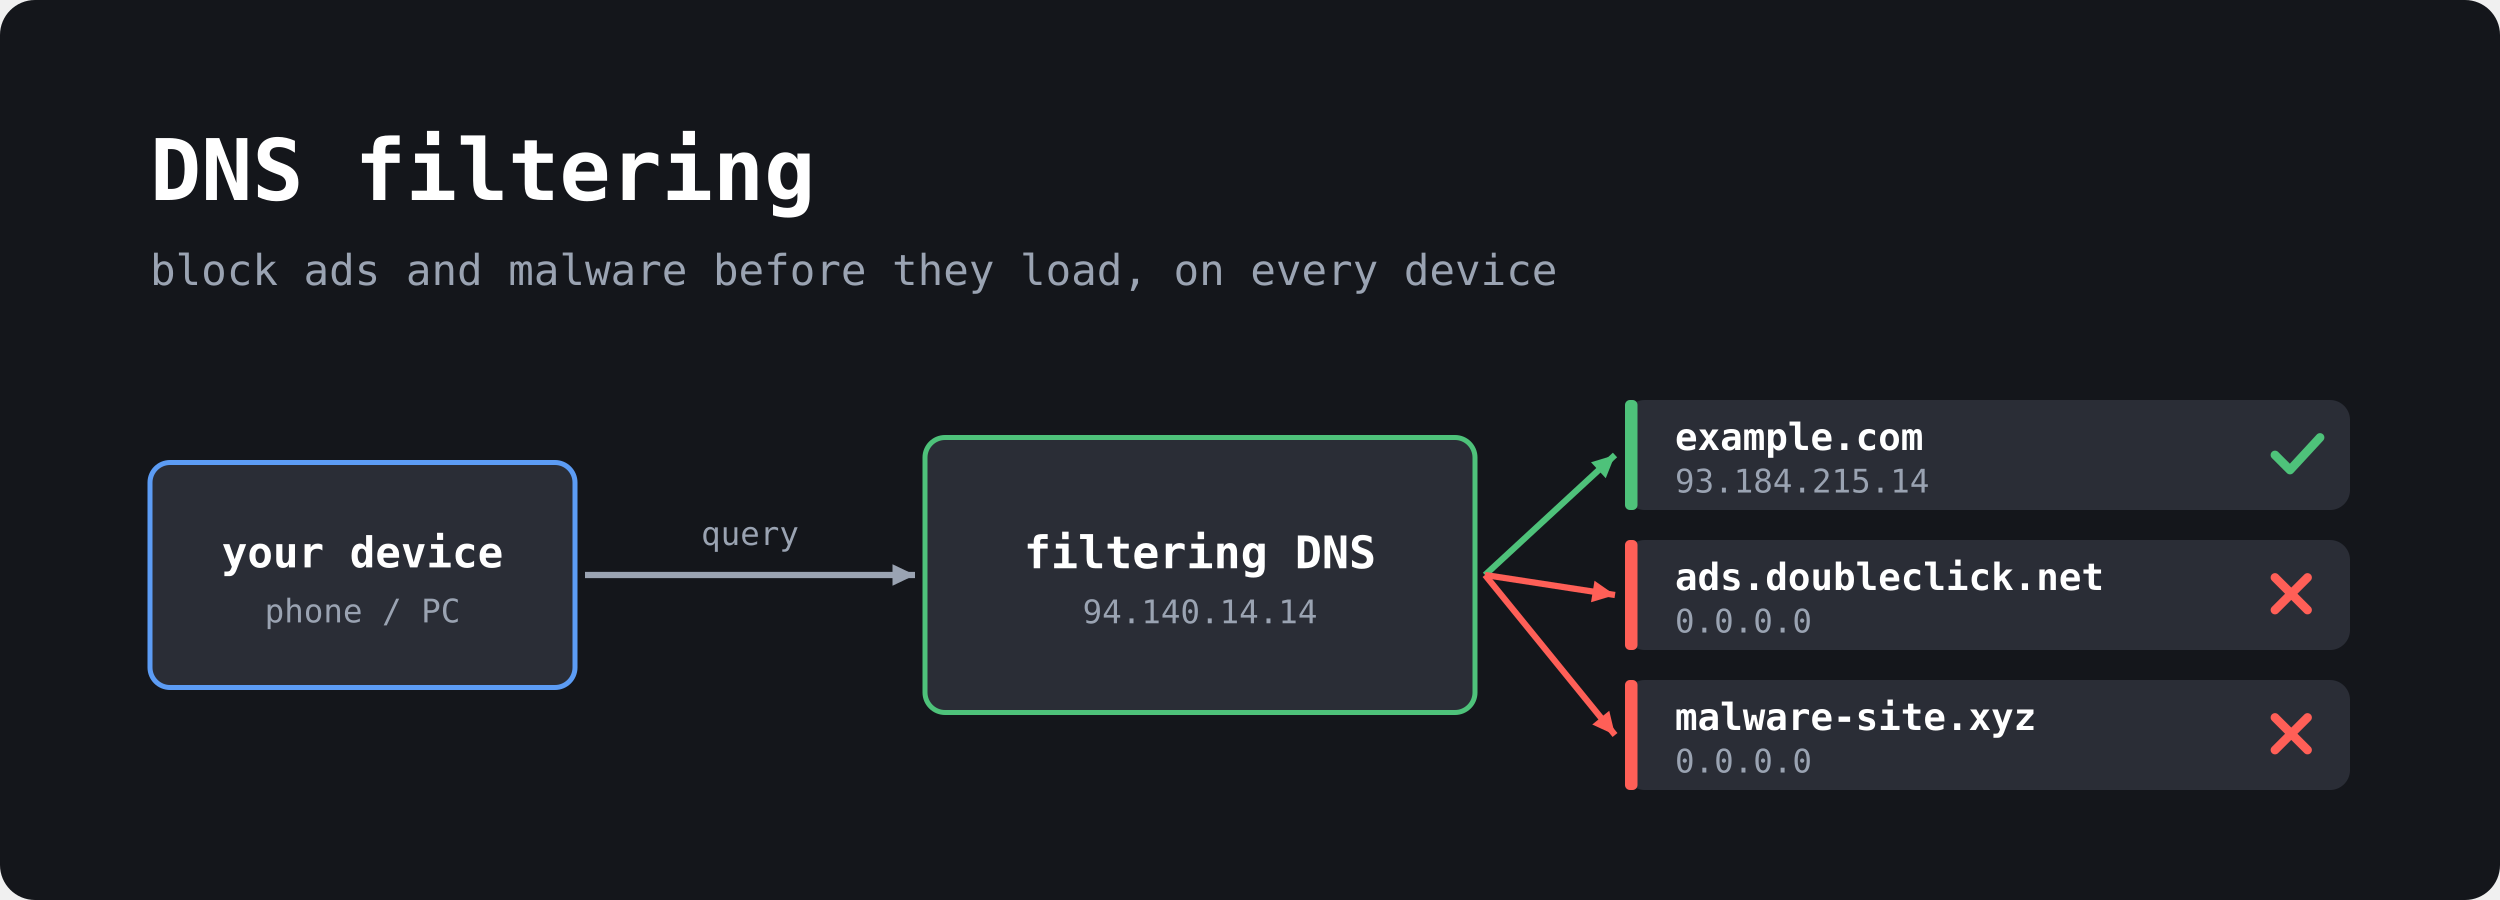
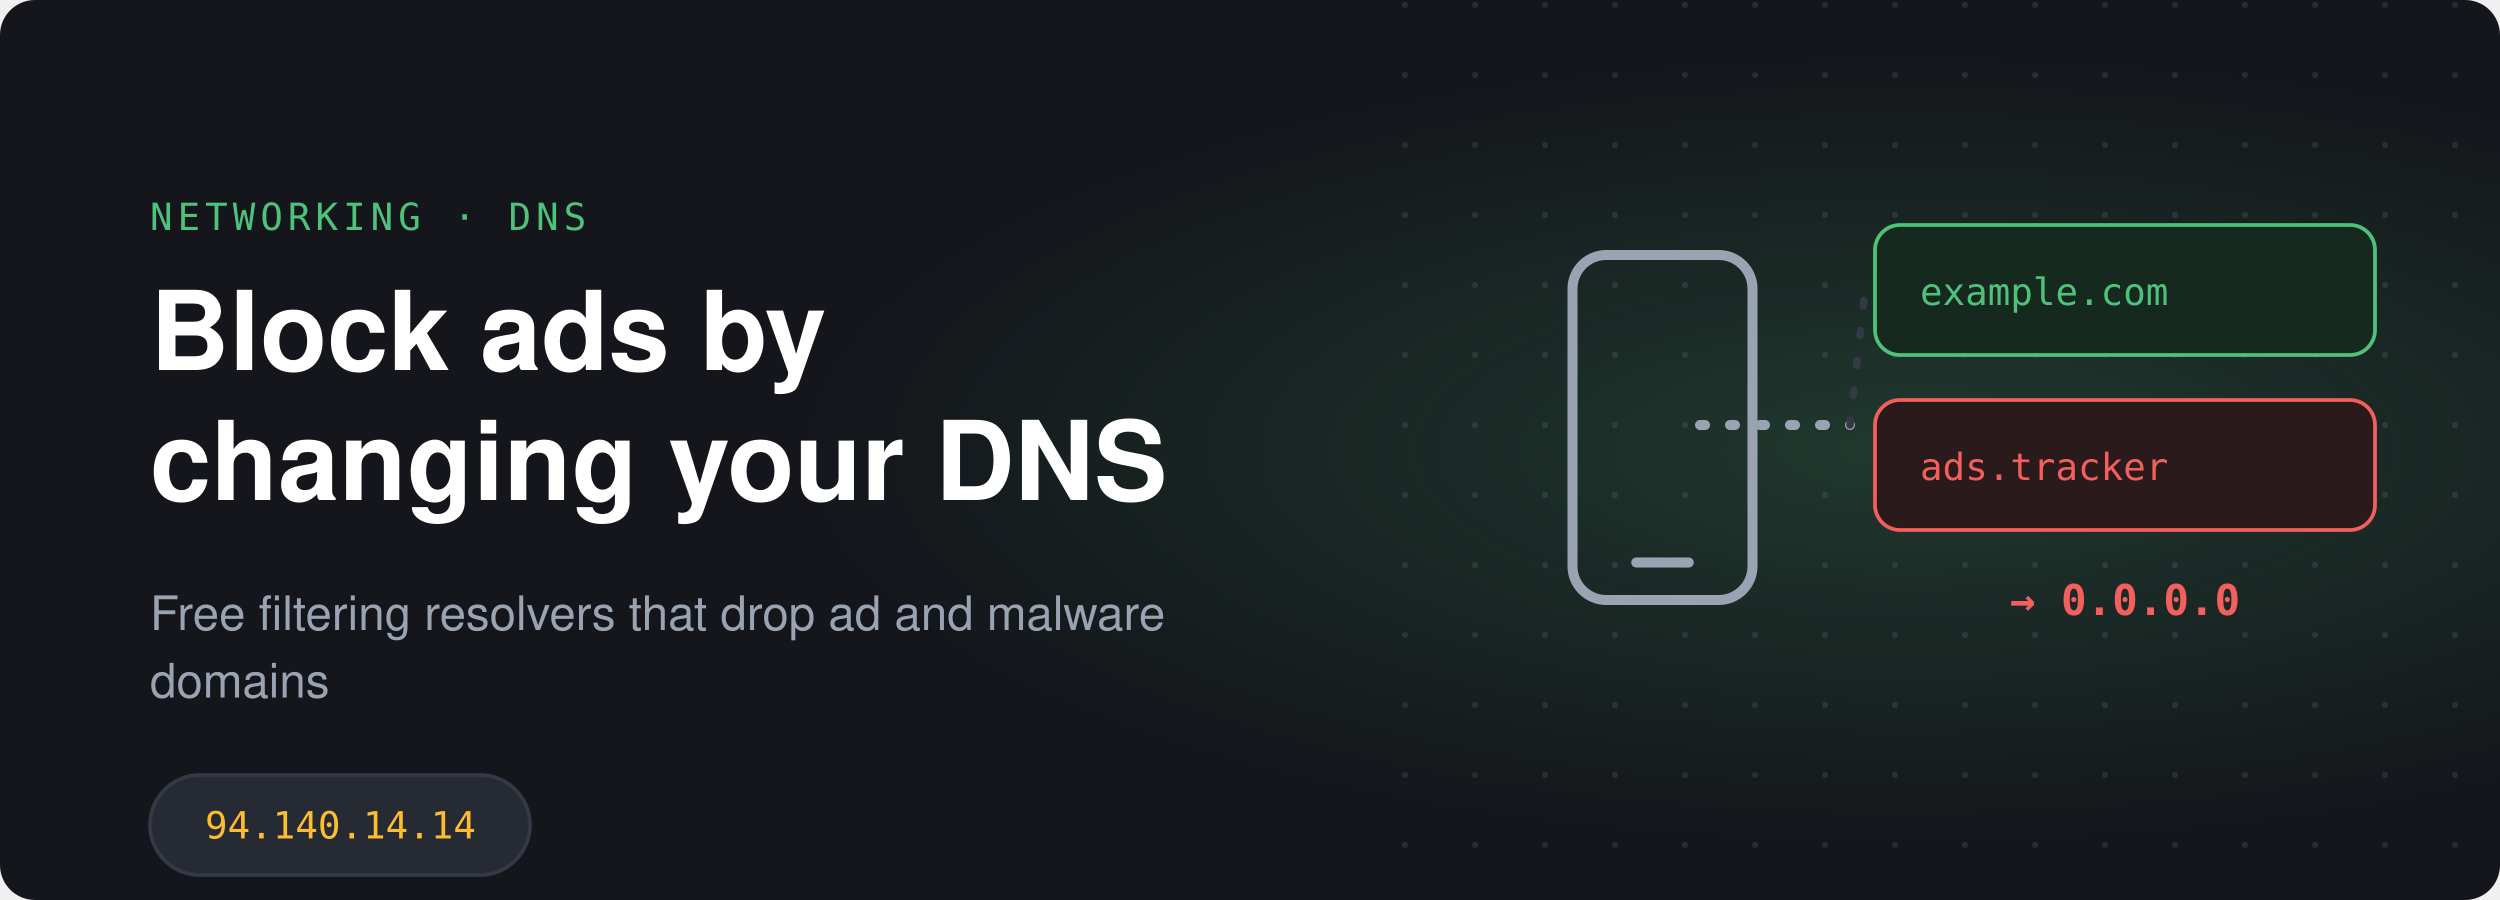
- <svg xmlns="http://www.w3.org/2000/svg" viewBox="0 0 1000 360" font-family="ui-monospace, SFMono-Regular, Menlo, Consolas, monospace">
+ <svg xmlns="http://www.w3.org/2000/svg" viewBox="0 0 1000 360" font-family="Atkinson Hyperlegible Next, -apple-system, Segoe UI, Helvetica, Arial, sans-serif">
+   <defs>
+     <radialGradient id="glow" cx="76%" cy="50%" r="44%">
+       <stop offset="0" stop-color="#4ec27a" stop-opacity="0.2" />
+       <stop offset="1" stop-color="#4ec27a" stop-opacity="0" />
+     </radialGradient>
+     <pattern id="grid" width="28" height="28" patternUnits="userSpaceOnUse">
+       <circle cx="2" cy="2" r="1.2" fill="#343946" />
+     </pattern>
+   </defs>
  <rect width="1000" height="360" rx="14" fill="#14161b" />
-   <text x="60" y="80" fill="#ffffff" font-size="34" font-weight="700">DNS filtering</text>
-   <text x="60" y="114" fill="#9aa3b2" font-size="17">block ads and malware before they load, on every device</text>
-   <rect x="60" y="185" width="170" height="90" rx="8" fill="#2a2d36" stroke="#5c9cf5" stroke-width="2" />
-   <text x="145.0" y="226.95" fill="#ffffff" font-size="17" text-anchor="middle" font-weight="700">your device</text>
-   <text x="145.0" y="248.95" fill="#9aa3b2" font-size="13" text-anchor="middle">phone / PC</text>
-   <line x1="234" y1="230" x2="366" y2="230" stroke="#9aa3b2" stroke-width="2.5" />
-   <path d="M366.0 230.0 L357.0 234.3 L357.0 225.7 Z" fill="#9aa3b2" />
-   <text x="300" y="218" fill="#9aa3b2" font-size="13" text-anchor="middle">query</text>
-   <rect x="370" y="175" width="220" height="110" rx="8" fill="#2a2d36" stroke="#4ec27a" stroke-width="2" />
-   <text x="480.0" y="227.3" fill="#ffffff" font-size="18" text-anchor="middle" font-weight="700">filtering DNS</text>
-   <text x="480.0" y="249.3" fill="#9aa3b2" font-size="13" text-anchor="middle">94.140.14.14</text>
-   <line x1="594" y1="230" x2="646" y2="182" stroke="#4ec27a" stroke-width="2.5" />
-   <path d="M646.0 182.0 L642.3 191.3 L636.4 184.9 Z" fill="#4ec27a" />
-   <rect x="650" y="160" width="290" height="44" rx="8" fill="#2a2d36" />
-   <rect x="650" y="160" width="5" height="44" rx="2" fill="#4ec27a" />
-   <text x="670" y="180" fill="#ffffff" font-size="15" text-anchor="start" font-weight="700">example.com</text>
-   <text x="670" y="197" fill="#9aa3b2" font-size="13" text-anchor="start">93.184.215.14</text>
-   <path d="M910 182 l6 6 l12 -13" fill="none" stroke="#4ec27a" stroke-width="3.5" stroke-linecap="round" stroke-linejoin="round" />
-   <line x1="594" y1="230" x2="646" y2="238" stroke="#ff5f57" stroke-width="2.5" />
-   <path d="M646.0 238.0 L636.4 240.9 L637.8 232.3 Z" fill="#ff5f57" />
-   <rect x="650" y="216" width="290" height="44" rx="8" fill="#2a2d36" />
-   <rect x="650" y="216" width="5" height="44" rx="2" fill="#ff5f57" />
-   <text x="670" y="236" fill="#ffffff" font-size="15" text-anchor="start" font-weight="700">ads.doubleclick.net</text>
-   <text x="670" y="253" fill="#9aa3b2" font-size="13" text-anchor="start">0.0.0.0</text>
-   <path d="M910 231 l13 13 M923 231 l-13 13" stroke="#ff5f57" stroke-width="3.5" stroke-linecap="round" />
-   <line x1="594" y1="230" x2="646" y2="294" stroke="#ff5f57" stroke-width="2.5" />
-   <path d="M646.0 294.0 L636.9 289.8 L643.7 284.3 Z" fill="#ff5f57" />
-   <rect x="650" y="272" width="290" height="44" rx="8" fill="#2a2d36" />
-   <rect x="650" y="272" width="5" height="44" rx="2" fill="#ff5f57" />
-   <text x="670" y="292" fill="#ffffff" font-size="15" text-anchor="start" font-weight="700">malware-site.xyz</text>
-   <text x="670" y="309" fill="#9aa3b2" font-size="13" text-anchor="start">0.0.0.0</text>
-   <path d="M910 287 l13 13 M923 287 l-13 13" stroke="#ff5f57" stroke-width="3.5" stroke-linecap="round" />
+   <rect x="540" y="0" width="460" height="360" fill="url(#grid)" opacity="0.6" />
+   <rect width="1000" height="360" rx="14" fill="url(#glow)" />
+   <text x="60" y="92" font-family="JetBrains Mono, ui-monospace, SFMono-Regular, Menlo, Consolas, monospace" font-size="15" fill="#4ec27a" letter-spacing="2">NETWORKING · DNS</text>
+   <text x="60" y="148" font-family="Atkinson Hyperlegible Next, -apple-system, Segoe UI, Helvetica, Arial, sans-serif" font-size="44" fill="#ffffff" font-weight="700">Block ads by</text>
+   <text x="60" y="200" font-family="Atkinson Hyperlegible Next, -apple-system, Segoe UI, Helvetica, Arial, sans-serif" font-size="44" fill="#ffffff" font-weight="700">changing your DNS</text>
+   <text x="60" y="252" font-family="Atkinson Hyperlegible Next, -apple-system, Segoe UI, Helvetica, Arial, sans-serif" font-size="19" fill="#9aa3b2">Free filtering resolvers that drop ad and malware</text>
+   <text x="60" y="279" font-family="Atkinson Hyperlegible Next, -apple-system, Segoe UI, Helvetica, Arial, sans-serif" font-size="19" fill="#9aa3b2">domains</text>
+   <rect x="60" y="310" width="152" height="40" rx="20.0" fill="#262a33" stroke="#343946" stroke-width="1.5" />
+   <text x="82" y="335.4" font-family="JetBrains Mono, ui-monospace, SFMono-Regular, Menlo, Consolas, monospace" font-size="15" fill="#febc2e">94.140.14.14</text>
+   <g transform="translate(590 96) scale(1.5)" fill="none" stroke="#9aa3b2" stroke-width="2.67" stroke-linejoin="round" stroke-linecap="round">
+     <rect x="26" y="4" width="48" height="92" rx="9" />
+     <line x1="43" y1="86" x2="57" y2="86" />
+   </g>
+   <path d="M680 170 L740 170" stroke="#9aa3b2" stroke-width="4" stroke-dasharray="2 10" stroke-linecap="round" fill="none" />
+   <rect x="750" y="90" width="200" height="52" rx="10" fill="#16291f" stroke="#4ec27a" stroke-width="1.5" />
+   <text x="768" y="122" font-family="JetBrains Mono, ui-monospace, SFMono-Regular, Menlo, Consolas, monospace" font-size="15" fill="#4ec27a">example.com</text>
+   <rect x="750" y="160" width="200" height="52" rx="10" fill="#2a1a1c" stroke="#f25f5c" stroke-width="1.5" />
+   <text x="768" y="192" font-family="JetBrains Mono, ui-monospace, SFMono-Regular, Menlo, Consolas, monospace" font-size="15" fill="#f25f5c">ads.tracker</text>
+   <text x="850" y="246" font-family="JetBrains Mono, ui-monospace, SFMono-Regular, Menlo, Consolas, monospace" font-size="17" fill="#f25f5c" font-weight="700" text-anchor="middle">→ 0.0.0.0</text>
+   <path d="M740 170 L746 116" stroke="#343946" stroke-width="3" stroke-dasharray="2 10" stroke-linecap="round" fill="none" />
</svg>
